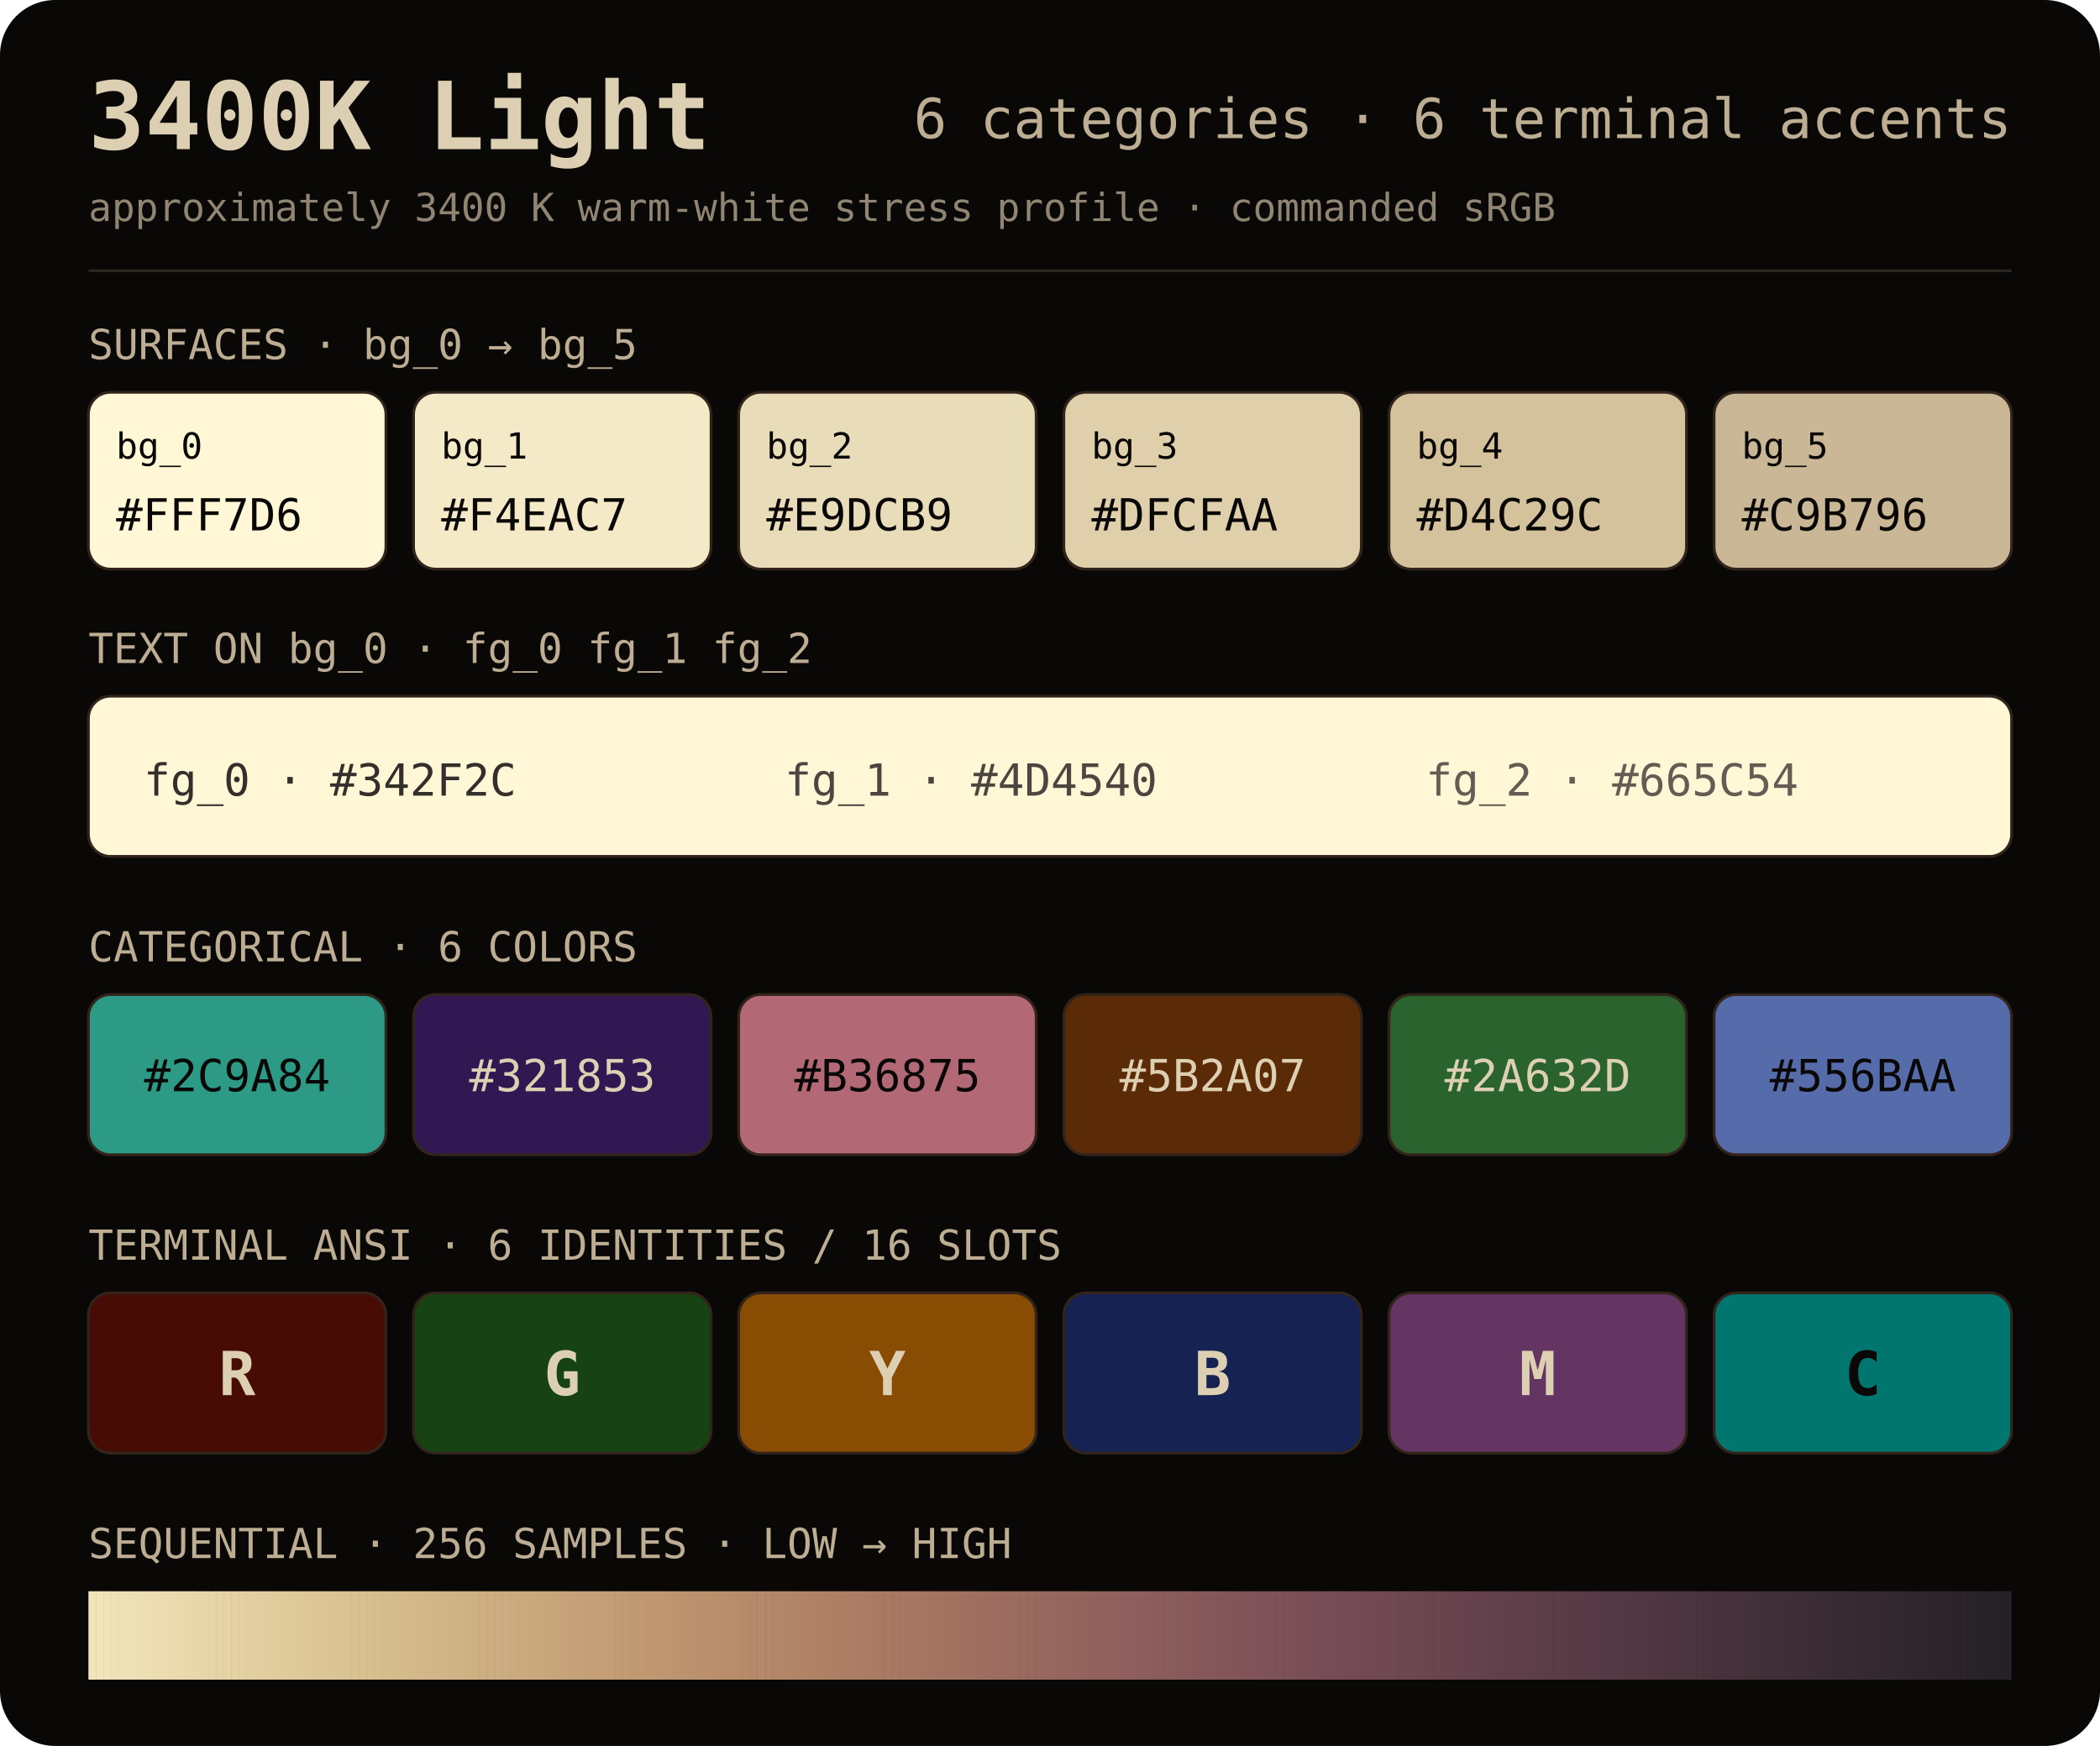
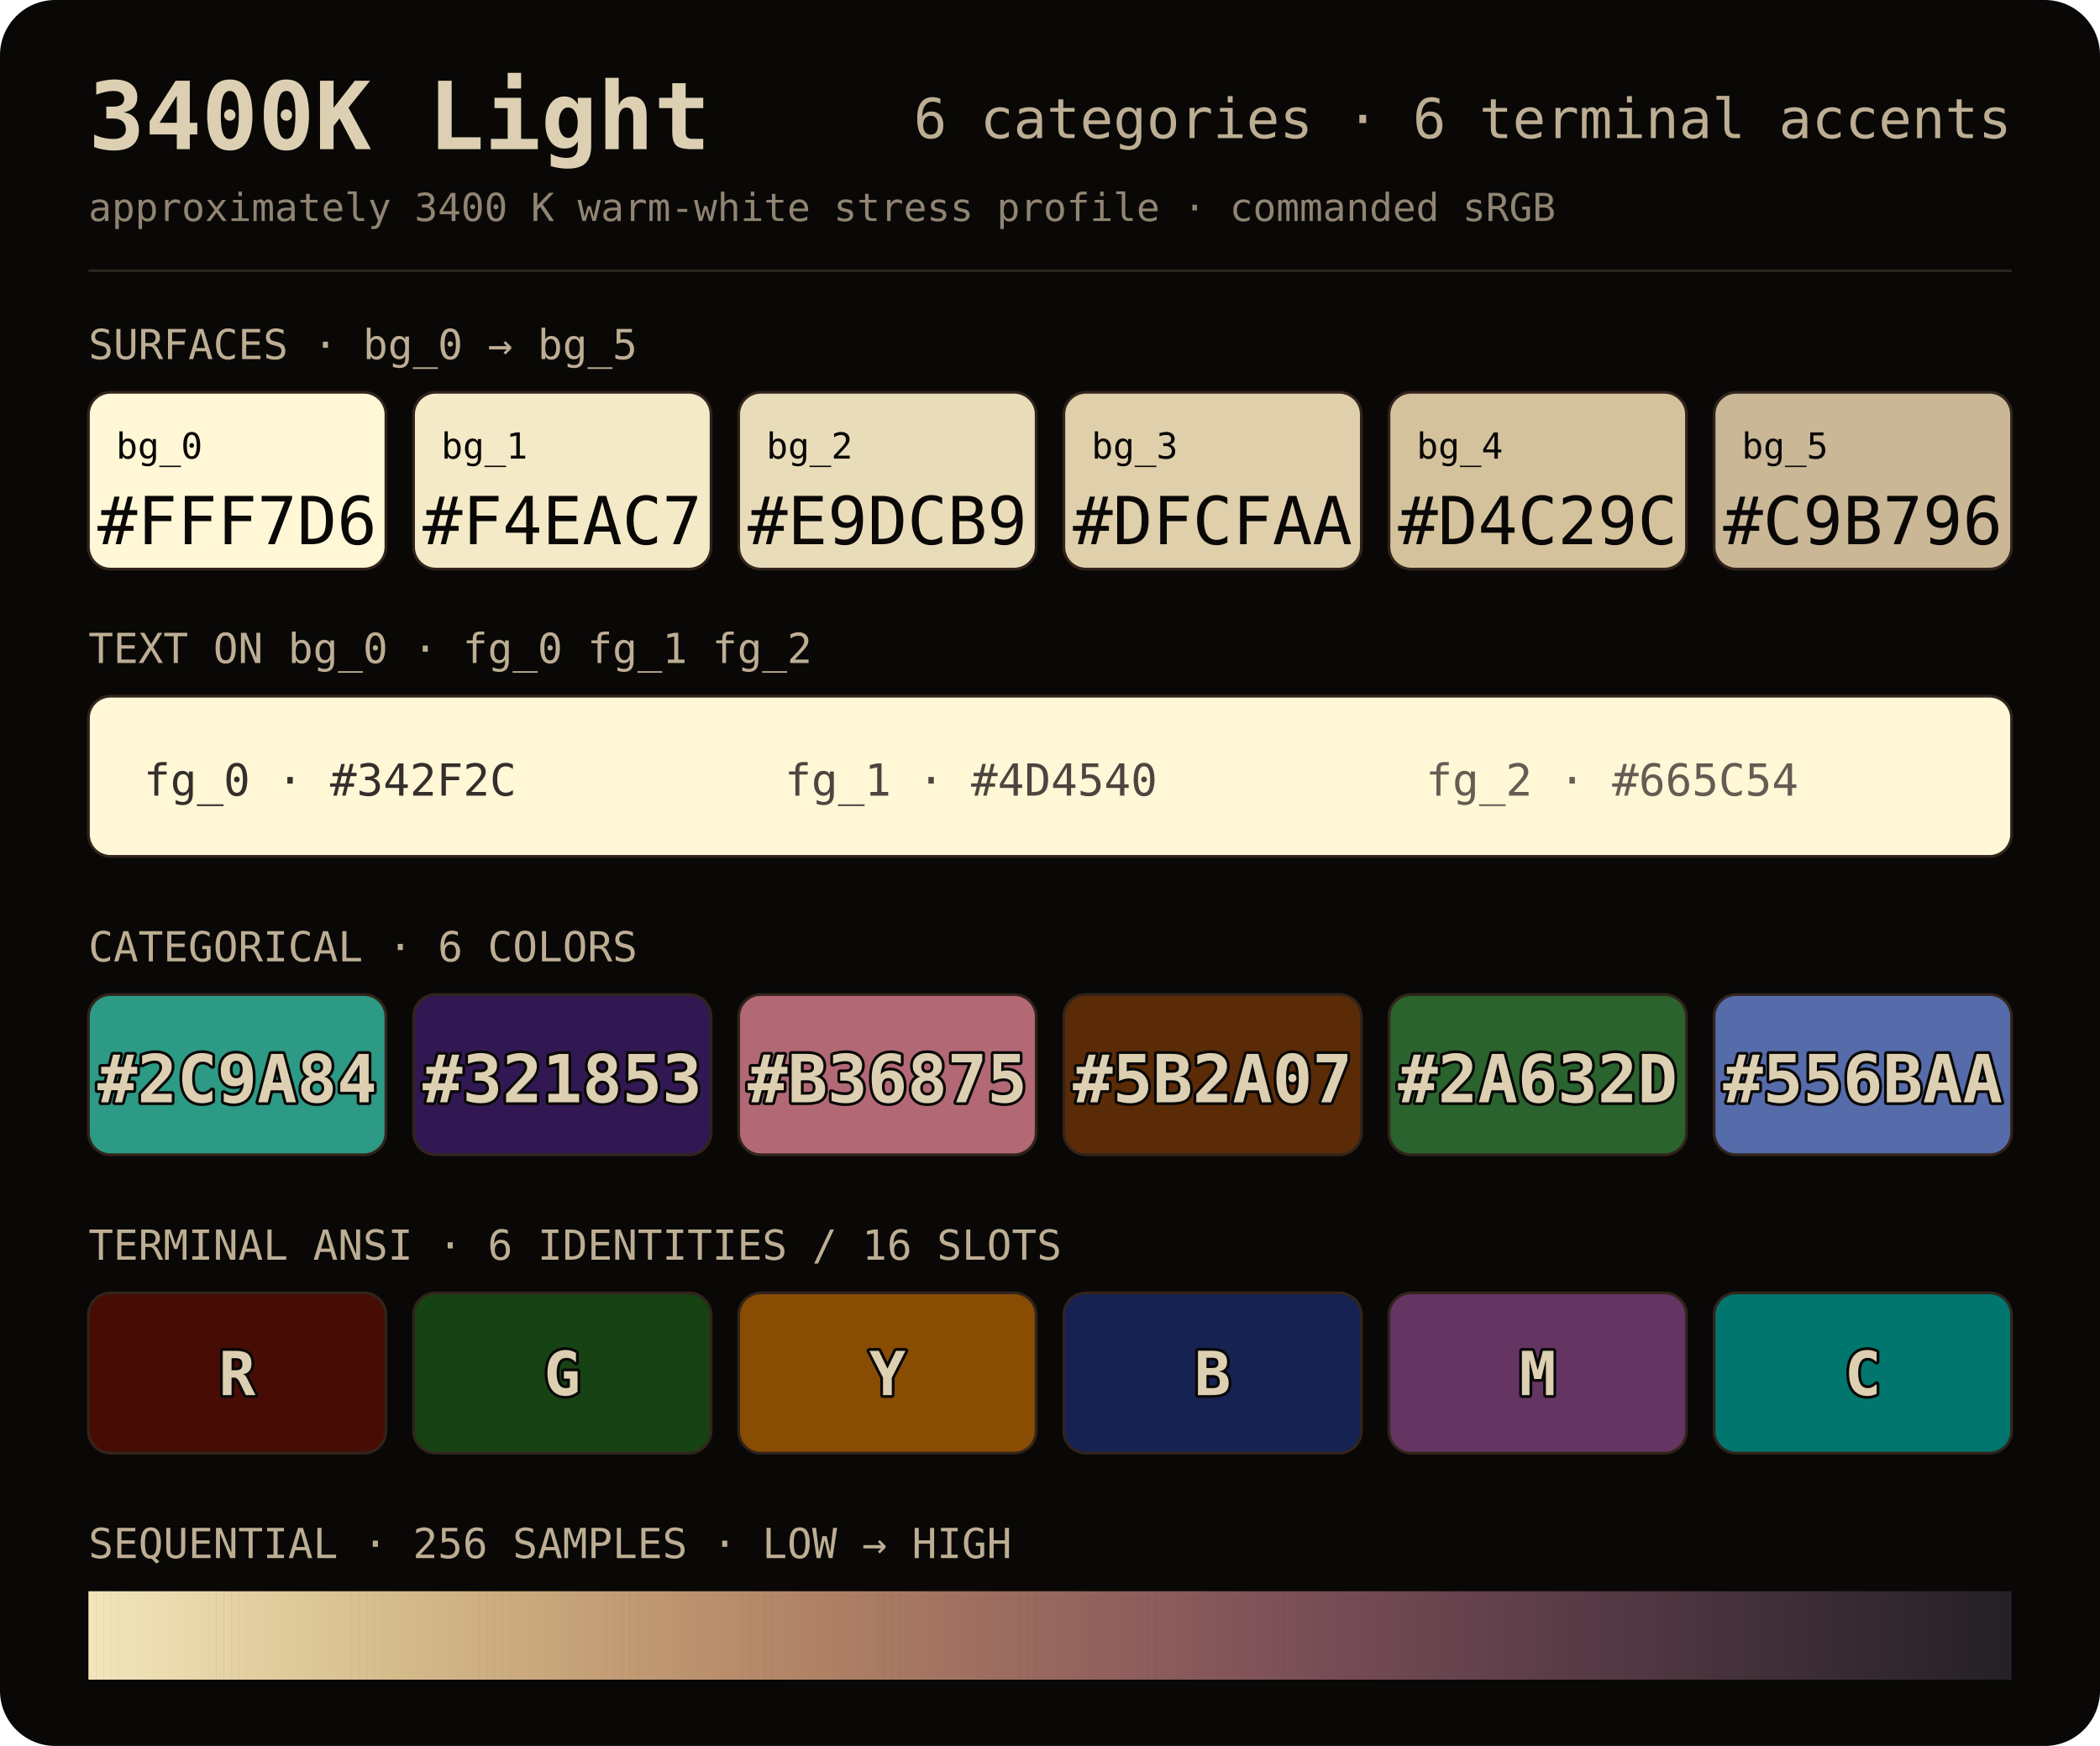
<svg xmlns="http://www.w3.org/2000/svg" width="760" height="632" viewBox="0 0 760 632">
  <rect width="100%" height="100%" rx="20" fill="#090807" />
  <text x="32" y="54" fill="#DDD0B2" font-size="34" font-family="ui-monospace, SFMono-Regular, Menlo, monospace" font-weight="700">3400K Light</text>
  <text x="728" y="50" fill="#BDAE93" font-size="20" font-family="ui-monospace, SFMono-Regular, Menlo, monospace" text-anchor="end">6 categories · 6 terminal accents</text>
  <text x="32" y="80" fill="#908472" font-size="14" font-family="ui-monospace, SFMono-Regular, Menlo, monospace">approximately 3400 K warm-white stress profile · commanded sRGB</text>
  <line x1="32" y1="98" x2="728" y2="98" stroke="#29251F" />
  <text x="32" y="130" fill="#BDAE93" font-size="15" font-family="ui-monospace, SFMono-Regular, Menlo, monospace">SURFACES · bg_0 → bg_5</text>
  <rect x="32.00" y="142" width="107.67" height="64" rx="8" fill="#FFF7D6" stroke="#32241B" />
  <text x="42.0" y="166" fill="#090807" font-size="13" font-family="ui-monospace, SFMono-Regular, Menlo, monospace">bg_0</text>
-   <text x="42.0" y="192" fill="#090807" font-size="16" font-family="ui-monospace, SFMono-Regular, Menlo, monospace">#FFF7D6</text>
+   <text x="85.833" y="197" fill="#090807" font-size="24" font-family="ui-monospace, SFMono-Regular, Menlo, monospace" text-anchor="middle">#FFF7D6</text>
  <rect x="149.67" y="142" width="107.67" height="64" rx="8" fill="#F4EAC7" stroke="#32241B" />
  <text x="159.667" y="166" fill="#090807" font-size="13" font-family="ui-monospace, SFMono-Regular, Menlo, monospace">bg_1</text>
-   <text x="159.667" y="192" fill="#090807" font-size="16" font-family="ui-monospace, SFMono-Regular, Menlo, monospace">#F4EAC7</text>
+   <text x="203.5" y="197" fill="#090807" font-size="24" font-family="ui-monospace, SFMono-Regular, Menlo, monospace" text-anchor="middle">#F4EAC7</text>
  <rect x="267.33" y="142" width="107.67" height="64" rx="8" fill="#E9DCB9" stroke="#32241B" />
  <text x="277.333" y="166" fill="#090807" font-size="13" font-family="ui-monospace, SFMono-Regular, Menlo, monospace">bg_2</text>
-   <text x="277.333" y="192" fill="#090807" font-size="16" font-family="ui-monospace, SFMono-Regular, Menlo, monospace">#E9DCB9</text>
+   <text x="321.167" y="197" fill="#090807" font-size="24" font-family="ui-monospace, SFMono-Regular, Menlo, monospace" text-anchor="middle">#E9DCB9</text>
  <rect x="385.00" y="142" width="107.67" height="64" rx="8" fill="#DFCFAA" stroke="#32241B" />
  <text x="395.0" y="166" fill="#090807" font-size="13" font-family="ui-monospace, SFMono-Regular, Menlo, monospace">bg_3</text>
-   <text x="395.0" y="192" fill="#090807" font-size="16" font-family="ui-monospace, SFMono-Regular, Menlo, monospace">#DFCFAA</text>
+   <text x="438.833" y="197" fill="#090807" font-size="24" font-family="ui-monospace, SFMono-Regular, Menlo, monospace" text-anchor="middle">#DFCFAA</text>
  <rect x="502.67" y="142" width="107.67" height="64" rx="8" fill="#D4C29C" stroke="#32241B" />
  <text x="512.667" y="166" fill="#090807" font-size="13" font-family="ui-monospace, SFMono-Regular, Menlo, monospace">bg_4</text>
-   <text x="512.667" y="192" fill="#090807" font-size="16" font-family="ui-monospace, SFMono-Regular, Menlo, monospace">#D4C29C</text>
+   <text x="556.5" y="197" fill="#090807" font-size="24" font-family="ui-monospace, SFMono-Regular, Menlo, monospace" text-anchor="middle">#D4C29C</text>
  <rect x="620.33" y="142" width="107.67" height="64" rx="8" fill="#C9B796" stroke="#32241B" />
  <text x="630.333" y="166" fill="#090807" font-size="13" font-family="ui-monospace, SFMono-Regular, Menlo, monospace">bg_5</text>
-   <text x="630.333" y="192" fill="#090807" font-size="16" font-family="ui-monospace, SFMono-Regular, Menlo, monospace">#C9B796</text>
+   <text x="674.167" y="197" fill="#090807" font-size="24" font-family="ui-monospace, SFMono-Regular, Menlo, monospace" text-anchor="middle">#C9B796</text>
  <text x="32" y="240" fill="#BDAE93" font-size="15" font-family="ui-monospace, SFMono-Regular, Menlo, monospace">TEXT ON bg_0 · fg_0 fg_1 fg_2</text>
  <rect x="32" y="252" width="696" height="58" rx="8" fill="#FFF7D6" stroke="#32241B" />
  <text x="52" y="288" fill="#342F2C" font-size="16" font-family="ui-monospace, SFMono-Regular, Menlo, monospace">fg_0 · #342F2C</text>
  <text x="284" y="288" fill="#4D4540" font-size="16" font-family="ui-monospace, SFMono-Regular, Menlo, monospace">fg_1 · #4D4540</text>
  <text x="516" y="288" fill="#665C54" font-size="16" font-family="ui-monospace, SFMono-Regular, Menlo, monospace">fg_2 · #665C54</text>
  <text x="32" y="348" fill="#BDAE93" font-size="15" font-family="ui-monospace, SFMono-Regular, Menlo, monospace">CATEGORICAL · 6 COLORS</text>
  <rect x="32.00" y="360" width="107.67" height="58" rx="8" fill="#2C9A84" stroke="#32241B" />
-   <text x="85.833" y="395" fill="#090807" font-size="16" font-family="ui-monospace, SFMono-Regular, Menlo, monospace" text-anchor="middle">#2C9A84</text>
+   <text x="85.833" y="399" fill="#090807" font-size="24" font-family="ui-monospace, SFMono-Regular, Menlo, monospace" font-weight="700" text-anchor="middle" stroke="#090807" stroke-width="2" stroke-linejoin="round">#2C9A84</text>
+   <text x="85.833" y="399" fill="#DDD0B2" font-size="24" font-family="ui-monospace, SFMono-Regular, Menlo, monospace" font-weight="700" text-anchor="middle">#2C9A84</text>
  <rect x="149.67" y="360" width="107.67" height="58" rx="8" fill="#321853" stroke="#32241B" />
-   <text x="203.5" y="395" fill="#DDD0B2" font-size="16" font-family="ui-monospace, SFMono-Regular, Menlo, monospace" text-anchor="middle">#321853</text>
+   <text x="203.5" y="399" fill="#090807" font-size="24" font-family="ui-monospace, SFMono-Regular, Menlo, monospace" font-weight="700" text-anchor="middle" stroke="#090807" stroke-width="2" stroke-linejoin="round">#321853</text>
+   <text x="203.5" y="399" fill="#DDD0B2" font-size="24" font-family="ui-monospace, SFMono-Regular, Menlo, monospace" font-weight="700" text-anchor="middle">#321853</text>
  <rect x="267.33" y="360" width="107.67" height="58" rx="8" fill="#B36875" stroke="#32241B" />
-   <text x="321.167" y="395" fill="#090807" font-size="16" font-family="ui-monospace, SFMono-Regular, Menlo, monospace" text-anchor="middle">#B36875</text>
+   <text x="321.167" y="399" fill="#090807" font-size="24" font-family="ui-monospace, SFMono-Regular, Menlo, monospace" font-weight="700" text-anchor="middle" stroke="#090807" stroke-width="2" stroke-linejoin="round">#B36875</text>
+   <text x="321.167" y="399" fill="#DDD0B2" font-size="24" font-family="ui-monospace, SFMono-Regular, Menlo, monospace" font-weight="700" text-anchor="middle">#B36875</text>
  <rect x="385.00" y="360" width="107.67" height="58" rx="8" fill="#5B2A07" stroke="#32241B" />
-   <text x="438.833" y="395" fill="#DDD0B2" font-size="16" font-family="ui-monospace, SFMono-Regular, Menlo, monospace" text-anchor="middle">#5B2A07</text>
+   <text x="438.833" y="399" fill="#090807" font-size="24" font-family="ui-monospace, SFMono-Regular, Menlo, monospace" font-weight="700" text-anchor="middle" stroke="#090807" stroke-width="2" stroke-linejoin="round">#5B2A07</text>
+   <text x="438.833" y="399" fill="#DDD0B2" font-size="24" font-family="ui-monospace, SFMono-Regular, Menlo, monospace" font-weight="700" text-anchor="middle">#5B2A07</text>
  <rect x="502.67" y="360" width="107.67" height="58" rx="8" fill="#2A632D" stroke="#32241B" />
-   <text x="556.5" y="395" fill="#DDD0B2" font-size="16" font-family="ui-monospace, SFMono-Regular, Menlo, monospace" text-anchor="middle">#2A632D</text>
+   <text x="556.5" y="399" fill="#090807" font-size="24" font-family="ui-monospace, SFMono-Regular, Menlo, monospace" font-weight="700" text-anchor="middle" stroke="#090807" stroke-width="2" stroke-linejoin="round">#2A632D</text>
+   <text x="556.5" y="399" fill="#DDD0B2" font-size="24" font-family="ui-monospace, SFMono-Regular, Menlo, monospace" font-weight="700" text-anchor="middle">#2A632D</text>
  <rect x="620.33" y="360" width="107.67" height="58" rx="8" fill="#556BAA" stroke="#32241B" />
-   <text x="674.167" y="395" fill="#090807" font-size="16" font-family="ui-monospace, SFMono-Regular, Menlo, monospace" text-anchor="middle">#556BAA</text>
+   <text x="674.167" y="399" fill="#090807" font-size="24" font-family="ui-monospace, SFMono-Regular, Menlo, monospace" font-weight="700" text-anchor="middle" stroke="#090807" stroke-width="2" stroke-linejoin="round">#556BAA</text>
+   <text x="674.167" y="399" fill="#DDD0B2" font-size="24" font-family="ui-monospace, SFMono-Regular, Menlo, monospace" font-weight="700" text-anchor="middle">#556BAA</text>
  <text x="32" y="456" fill="#BDAE93" font-size="15" font-family="ui-monospace, SFMono-Regular, Menlo, monospace">TERMINAL ANSI · 6 IDENTITIES / 16 SLOTS</text>
  <rect x="32.00" y="468" width="107.67" height="58" rx="8" fill="#470D05" stroke="#32241B" />
+   <text x="85.833" y="505" fill="#090807" font-size="22" font-family="ui-monospace, SFMono-Regular, Menlo, monospace" font-weight="700" text-anchor="middle" stroke="#090807" stroke-width="2" stroke-linejoin="round">R</text>
  <text x="85.833" y="505" fill="#DDD0B2" font-size="22" font-family="ui-monospace, SFMono-Regular, Menlo, monospace" font-weight="700" text-anchor="middle">R</text>
  <rect x="149.67" y="468" width="107.67" height="58" rx="8" fill="#174213" stroke="#32241B" />
+   <text x="203.5" y="505" fill="#090807" font-size="22" font-family="ui-monospace, SFMono-Regular, Menlo, monospace" font-weight="700" text-anchor="middle" stroke="#090807" stroke-width="2" stroke-linejoin="round">G</text>
  <text x="203.5" y="505" fill="#DDD0B2" font-size="22" font-family="ui-monospace, SFMono-Regular, Menlo, monospace" font-weight="700" text-anchor="middle">G</text>
  <rect x="267.33" y="468" width="107.67" height="58" rx="8" fill="#894C03" stroke="#32241B" />
+   <text x="321.167" y="505" fill="#090807" font-size="22" font-family="ui-monospace, SFMono-Regular, Menlo, monospace" font-weight="700" text-anchor="middle" stroke="#090807" stroke-width="2" stroke-linejoin="round">Y</text>
  <text x="321.167" y="505" fill="#DDD0B2" font-size="22" font-family="ui-monospace, SFMono-Regular, Menlo, monospace" font-weight="700" text-anchor="middle">Y</text>
  <rect x="385.00" y="468" width="107.67" height="58" rx="8" fill="#162252" stroke="#32241B" />
+   <text x="438.833" y="505" fill="#090807" font-size="22" font-family="ui-monospace, SFMono-Regular, Menlo, monospace" font-weight="700" text-anchor="middle" stroke="#090807" stroke-width="2" stroke-linejoin="round">B</text>
  <text x="438.833" y="505" fill="#DDD0B2" font-size="22" font-family="ui-monospace, SFMono-Regular, Menlo, monospace" font-weight="700" text-anchor="middle">B</text>
  <rect x="502.67" y="468" width="107.67" height="58" rx="8" fill="#643563" stroke="#32241B" />
+   <text x="556.5" y="505" fill="#090807" font-size="22" font-family="ui-monospace, SFMono-Regular, Menlo, monospace" font-weight="700" text-anchor="middle" stroke="#090807" stroke-width="2" stroke-linejoin="round">M</text>
  <text x="556.5" y="505" fill="#DDD0B2" font-size="22" font-family="ui-monospace, SFMono-Regular, Menlo, monospace" font-weight="700" text-anchor="middle">M</text>
  <rect x="620.33" y="468" width="107.67" height="58" rx="8" fill="#00766E" stroke="#32241B" />
-   <text x="674.167" y="505" fill="#090807" font-size="22" font-family="ui-monospace, SFMono-Regular, Menlo, monospace" font-weight="700" text-anchor="middle">C</text>
+   <text x="674.167" y="505" fill="#090807" font-size="22" font-family="ui-monospace, SFMono-Regular, Menlo, monospace" font-weight="700" text-anchor="middle" stroke="#090807" stroke-width="2" stroke-linejoin="round">C</text>
+   <text x="674.167" y="505" fill="#DDD0B2" font-size="22" font-family="ui-monospace, SFMono-Regular, Menlo, monospace" font-weight="700" text-anchor="middle">C</text>
  <text x="32" y="564" fill="#BDAE93" font-size="15" font-family="ui-monospace, SFMono-Regular, Menlo, monospace">SEQUENTIAL · 256 SAMPLES · LOW → HIGH</text>
  <rect x="32" y="576" width="2.9" height="32" fill="#F2E5BC" />
  <rect x="34.719" y="576" width="2.9" height="32" fill="#F1E4BB" />
  <rect x="37.438" y="576" width="2.9" height="32" fill="#F1E3B9" />
  <rect x="40.156" y="576" width="2.9" height="32" fill="#F0E2B8" />
  <rect x="42.875" y="576" width="2.9" height="32" fill="#EFE1B7" />
  <rect x="45.594" y="576" width="2.9" height="32" fill="#EEE0B6" />
  <rect x="48.312" y="576" width="2.9" height="32" fill="#EEDFB4" />
  <rect x="51.031" y="576" width="2.9" height="32" fill="#EDDEB3" />
  <rect x="53.75" y="576" width="2.9" height="32" fill="#ECDDB2" />
  <rect x="56.469" y="576" width="2.9" height="32" fill="#EBDCB1" />
  <rect x="59.188" y="576" width="2.9" height="32" fill="#EBDBAF" />
  <rect x="61.906" y="576" width="2.9" height="32" fill="#EADAAE" />
  <rect x="64.625" y="576" width="2.9" height="32" fill="#E9D9AD" />
  <rect x="67.344" y="576" width="2.9" height="32" fill="#E9D8AB" />
  <rect x="70.062" y="576" width="2.9" height="32" fill="#E8D7AA" />
  <rect x="72.781" y="576" width="2.9" height="32" fill="#E7D6A9" />
  <rect x="75.5" y="576" width="2.9" height="32" fill="#E6D5A8" />
  <rect x="78.219" y="576" width="2.9" height="32" fill="#E6D4A6" />
  <rect x="80.938" y="576" width="2.9" height="32" fill="#E5D2A5" />
  <rect x="83.656" y="576" width="2.9" height="32" fill="#E4D1A4" />
  <rect x="86.375" y="576" width="2.9" height="32" fill="#E3D0A3" />
  <rect x="89.094" y="576" width="2.9" height="32" fill="#E3CFA1" />
  <rect x="91.812" y="576" width="2.9" height="32" fill="#E2CEA0" />
  <rect x="94.531" y="576" width="2.9" height="32" fill="#E1CD9F" />
  <rect x="97.25" y="576" width="2.9" height="32" fill="#E1CC9E" />
  <rect x="99.969" y="576" width="2.9" height="32" fill="#E0CB9D" />
  <rect x="102.688" y="576" width="2.9" height="32" fill="#DFCA9C" />
  <rect x="105.406" y="576" width="2.9" height="32" fill="#DEC99A" />
  <rect x="108.125" y="576" width="2.9" height="32" fill="#DEC899" />
  <rect x="110.844" y="576" width="2.9" height="32" fill="#DDC798" />
  <rect x="113.562" y="576" width="2.9" height="32" fill="#DCC697" />
  <rect x="116.281" y="576" width="2.9" height="32" fill="#DCC596" />
  <rect x="119" y="576" width="2.9" height="32" fill="#DBC495" />
  <rect x="121.719" y="576" width="2.9" height="32" fill="#DAC394" />
  <rect x="124.438" y="576" width="2.9" height="32" fill="#DAC293" />
  <rect x="127.156" y="576" width="2.9" height="32" fill="#D9C192" />
  <rect x="129.875" y="576" width="2.9" height="32" fill="#D8C091" />
  <rect x="132.594" y="576" width="2.9" height="32" fill="#D8BF90" />
  <rect x="135.312" y="576" width="2.9" height="32" fill="#D7BE8F" />
  <rect x="138.031" y="576" width="2.9" height="32" fill="#D6BD8E" />
  <rect x="140.75" y="576" width="2.9" height="32" fill="#D6BC8D" />
  <rect x="143.469" y="576" width="2.9" height="32" fill="#D5BB8C" />
  <rect x="146.188" y="576" width="2.9" height="32" fill="#D4BA8B" />
  <rect x="148.906" y="576" width="2.9" height="32" fill="#D4B88A" />
  <rect x="151.625" y="576" width="2.9" height="32" fill="#D3B789" />
  <rect x="154.344" y="576" width="2.9" height="32" fill="#D2B689" />
  <rect x="157.062" y="576" width="2.9" height="32" fill="#D2B588" />
  <rect x="159.781" y="576" width="2.9" height="32" fill="#D1B487" />
  <rect x="162.5" y="576" width="2.9" height="32" fill="#D0B386" />
  <rect x="165.219" y="576" width="2.9" height="32" fill="#D0B285" />
  <rect x="167.938" y="576" width="2.9" height="32" fill="#CFB184" />
  <rect x="170.656" y="576" width="2.9" height="32" fill="#CEB083" />
  <rect x="173.375" y="576" width="2.9" height="32" fill="#CEAF82" />
  <rect x="176.094" y="576" width="2.9" height="32" fill="#CDAE82" />
  <rect x="178.812" y="576" width="2.9" height="32" fill="#CCAD81" />
  <rect x="181.531" y="576" width="2.9" height="32" fill="#CCAC80" />
  <rect x="184.25" y="576" width="2.9" height="32" fill="#CBAB7F" />
  <rect x="186.969" y="576" width="2.9" height="32" fill="#CAAA7E" />
  <rect x="189.688" y="576" width="2.9" height="32" fill="#CAA97E" />
  <rect x="192.406" y="576" width="2.9" height="32" fill="#C9A87D" />
  <rect x="195.125" y="576" width="2.9" height="32" fill="#C8A77C" />
  <rect x="197.844" y="576" width="2.9" height="32" fill="#C8A67B" />
  <rect x="200.562" y="576" width="2.9" height="32" fill="#C7A57A" />
  <rect x="203.281" y="576" width="2.9" height="32" fill="#C6A37A" />
  <rect x="206" y="576" width="2.9" height="32" fill="#C6A279" />
  <rect x="208.719" y="576" width="2.9" height="32" fill="#C5A178" />
  <rect x="211.438" y="576" width="2.9" height="32" fill="#C4A078" />
  <rect x="214.156" y="576" width="2.9" height="32" fill="#C49F77" />
  <rect x="216.875" y="576" width="2.9" height="32" fill="#C39E76" />
  <rect x="219.594" y="576" width="2.9" height="32" fill="#C39D75" />
  <rect x="222.312" y="576" width="2.9" height="32" fill="#C29C75" />
  <rect x="225.031" y="576" width="2.9" height="32" fill="#C19B74" />
  <rect x="227.75" y="576" width="2.9" height="32" fill="#C19A73" />
  <rect x="230.469" y="576" width="2.9" height="32" fill="#C09973" />
  <rect x="233.188" y="576" width="2.9" height="32" fill="#BF9872" />
  <rect x="235.906" y="576" width="2.9" height="32" fill="#BF9771" />
  <rect x="238.625" y="576" width="2.9" height="32" fill="#BE9671" />
  <rect x="241.344" y="576" width="2.9" height="32" fill="#BD9570" />
  <rect x="244.062" y="576" width="2.9" height="32" fill="#BC946F" />
  <rect x="246.781" y="576" width="2.9" height="32" fill="#BC936F" />
  <rect x="249.5" y="576" width="2.9" height="32" fill="#BB926E" />
  <rect x="252.219" y="576" width="2.9" height="32" fill="#BA916E" />
  <rect x="254.938" y="576" width="2.9" height="32" fill="#BA906D" />
  <rect x="257.656" y="576" width="2.9" height="32" fill="#B98F6C" />
  <rect x="260.375" y="576" width="2.9" height="32" fill="#B88E6C" />
  <rect x="263.094" y="576" width="2.9" height="32" fill="#B88D6B" />
  <rect x="265.812" y="576" width="2.9" height="32" fill="#B78C6B" />
  <rect x="268.531" y="576" width="2.9" height="32" fill="#B68B6A" />
  <rect x="271.25" y="576" width="2.9" height="32" fill="#B58A6A" />
  <rect x="273.969" y="576" width="2.9" height="32" fill="#B58969" />
  <rect x="276.688" y="576" width="2.9" height="32" fill="#B48869" />
  <rect x="279.406" y="576" width="2.9" height="32" fill="#B38768" />
  <rect x="282.125" y="576" width="2.9" height="32" fill="#B28668" />
  <rect x="284.844" y="576" width="2.9" height="32" fill="#B28567" />
  <rect x="287.562" y="576" width="2.9" height="32" fill="#B18467" />
  <rect x="290.281" y="576" width="2.9" height="32" fill="#B08367" />
  <rect x="293" y="576" width="2.9" height="32" fill="#B08366" />
  <rect x="295.719" y="576" width="2.9" height="32" fill="#AF8266" />
  <rect x="298.438" y="576" width="2.9" height="32" fill="#AE8165" />
  <rect x="301.156" y="576" width="2.9" height="32" fill="#AD8065" />
  <rect x="303.875" y="576" width="2.9" height="32" fill="#AC7F65" />
  <rect x="306.594" y="576" width="2.9" height="32" fill="#AC7E64" />
  <rect x="309.312" y="576" width="2.9" height="32" fill="#AB7D64" />
  <rect x="312.031" y="576" width="2.9" height="32" fill="#AA7C64" />
  <rect x="314.75" y="576" width="2.9" height="32" fill="#A97B63" />
  <rect x="317.469" y="576" width="2.9" height="32" fill="#A97A63" />
  <rect x="320.188" y="576" width="2.9" height="32" fill="#A87963" />
  <rect x="322.906" y="576" width="2.9" height="32" fill="#A77962" />
  <rect x="325.625" y="576" width="2.9" height="32" fill="#A67862" />
  <rect x="328.344" y="576" width="2.9" height="32" fill="#A67762" />
  <rect x="331.062" y="576" width="2.9" height="32" fill="#A57661" />
  <rect x="333.781" y="576" width="2.9" height="32" fill="#A47561" />
  <rect x="336.5" y="576" width="2.9" height="32" fill="#A37461" />
  <rect x="339.219" y="576" width="2.9" height="32" fill="#A27361" />
  <rect x="341.938" y="576" width="2.9" height="32" fill="#A27260" />
  <rect x="344.656" y="576" width="2.9" height="32" fill="#A17260" />
  <rect x="347.375" y="576" width="2.9" height="32" fill="#A07160" />
  <rect x="350.094" y="576" width="2.9" height="32" fill="#9F7060" />
  <rect x="352.812" y="576" width="2.9" height="32" fill="#9E6F60" />
  <rect x="355.531" y="576" width="2.9" height="32" fill="#9E6E5F" />
  <rect x="358.25" y="576" width="2.9" height="32" fill="#9D6D5F" />
  <rect x="360.969" y="576" width="2.9" height="32" fill="#9C6D5F" />
  <rect x="363.688" y="576" width="2.9" height="32" fill="#9B6C5F" />
  <rect x="366.406" y="576" width="2.9" height="32" fill="#9A6B5F" />
  <rect x="369.125" y="576" width="2.9" height="32" fill="#996A5F" />
  <rect x="371.844" y="576" width="2.9" height="32" fill="#99695E" />
  <rect x="374.562" y="576" width="2.9" height="32" fill="#98685E" />
  <rect x="377.281" y="576" width="2.9" height="32" fill="#97685E" />
  <rect x="380" y="576" width="2.9" height="32" fill="#96675E" />
  <rect x="382.719" y="576" width="2.9" height="32" fill="#95665E" />
  <rect x="385.438" y="576" width="2.9" height="32" fill="#95655E" />
  <rect x="388.156" y="576" width="2.9" height="32" fill="#94645E" />
  <rect x="390.875" y="576" width="2.9" height="32" fill="#93645E" />
  <rect x="393.594" y="576" width="2.9" height="32" fill="#92635D" />
  <rect x="396.312" y="576" width="2.9" height="32" fill="#91625D" />
  <rect x="399.031" y="576" width="2.9" height="32" fill="#90615D" />
  <rect x="401.75" y="576" width="2.9" height="32" fill="#90615D" />
  <rect x="404.469" y="576" width="2.9" height="32" fill="#8F605D" />
  <rect x="407.188" y="576" width="2.9" height="32" fill="#8E5F5C" />
  <rect x="409.906" y="576" width="2.9" height="32" fill="#8D5E5C" />
  <rect x="412.625" y="576" width="2.9" height="32" fill="#8C5E5C" />
  <rect x="415.344" y="576" width="2.9" height="32" fill="#8B5D5C" />
  <rect x="418.062" y="576" width="2.9" height="32" fill="#8A5C5C" />
  <rect x="420.781" y="576" width="2.9" height="32" fill="#8A5B5B" />
  <rect x="423.5" y="576" width="2.9" height="32" fill="#895B5B" />
  <rect x="426.219" y="576" width="2.9" height="32" fill="#885A5B" />
  <rect x="428.938" y="576" width="2.9" height="32" fill="#87595B" />
  <rect x="431.656" y="576" width="2.9" height="32" fill="#86585A" />
  <rect x="434.375" y="576" width="2.9" height="32" fill="#85585A" />
  <rect x="437.094" y="576" width="2.9" height="32" fill="#84575A" />
  <rect x="439.812" y="576" width="2.9" height="32" fill="#84565A" />
  <rect x="442.531" y="576" width="2.9" height="32" fill="#835659" />
  <rect x="445.25" y="576" width="2.9" height="32" fill="#825559" />
  <rect x="447.969" y="576" width="2.9" height="32" fill="#815459" />
  <rect x="450.688" y="576" width="2.9" height="32" fill="#805458" />
  <rect x="453.406" y="576" width="2.9" height="32" fill="#7F5358" />
  <rect x="456.125" y="576" width="2.9" height="32" fill="#7E5258" />
  <rect x="458.844" y="576" width="2.9" height="32" fill="#7D5258" />
  <rect x="461.562" y="576" width="2.9" height="32" fill="#7D5157" />
  <rect x="464.281" y="576" width="2.9" height="32" fill="#7C5057" />
  <rect x="467" y="576" width="2.9" height="32" fill="#7B5057" />
  <rect x="469.719" y="576" width="2.9" height="32" fill="#7A4F56" />
  <rect x="472.438" y="576" width="2.9" height="32" fill="#794E56" />
  <rect x="475.156" y="576" width="2.9" height="32" fill="#784E56" />
  <rect x="477.875" y="576" width="2.9" height="32" fill="#774D55" />
  <rect x="480.594" y="576" width="2.9" height="32" fill="#764C55" />
  <rect x="483.312" y="576" width="2.9" height="32" fill="#754C54" />
  <rect x="486.031" y="576" width="2.9" height="32" fill="#744B54" />
  <rect x="488.75" y="576" width="2.9" height="32" fill="#744B54" />
  <rect x="491.469" y="576" width="2.9" height="32" fill="#734A53" />
  <rect x="494.188" y="576" width="2.9" height="32" fill="#724953" />
  <rect x="496.906" y="576" width="2.9" height="32" fill="#714953" />
  <rect x="499.625" y="576" width="2.9" height="32" fill="#704852" />
  <rect x="502.344" y="576" width="2.9" height="32" fill="#6F4852" />
  <rect x="505.062" y="576" width="2.9" height="32" fill="#6E4751" />
  <rect x="507.781" y="576" width="2.9" height="32" fill="#6D4751" />
  <rect x="510.5" y="576" width="2.9" height="32" fill="#6C4650" />
  <rect x="513.219" y="576" width="2.9" height="32" fill="#6B4650" />
  <rect x="515.938" y="576" width="2.9" height="32" fill="#6A4550" />
  <rect x="518.656" y="576" width="2.9" height="32" fill="#69454F" />
  <rect x="521.375" y="576" width="2.9" height="32" fill="#68444F" />
  <rect x="524.094" y="576" width="2.9" height="32" fill="#68434E" />
  <rect x="526.812" y="576" width="2.9" height="32" fill="#67434E" />
  <rect x="529.531" y="576" width="2.9" height="32" fill="#66424D" />
  <rect x="532.25" y="576" width="2.9" height="32" fill="#65424D" />
  <rect x="534.969" y="576" width="2.9" height="32" fill="#64414C" />
  <rect x="537.688" y="576" width="2.9" height="32" fill="#63414C" />
  <rect x="540.406" y="576" width="2.9" height="32" fill="#62404B" />
  <rect x="543.125" y="576" width="2.9" height="32" fill="#61404B" />
  <rect x="545.844" y="576" width="2.9" height="32" fill="#603F4A" />
  <rect x="548.562" y="576" width="2.9" height="32" fill="#5F3F4A" />
  <rect x="551.281" y="576" width="2.9" height="32" fill="#5E3E49" />
  <rect x="554" y="576" width="2.9" height="32" fill="#5D3E49" />
  <rect x="556.719" y="576" width="2.9" height="32" fill="#5C3D48" />
  <rect x="559.438" y="576" width="2.9" height="32" fill="#5B3D48" />
  <rect x="562.156" y="576" width="2.9" height="32" fill="#5B3C47" />
  <rect x="564.875" y="576" width="2.9" height="32" fill="#5A3C47" />
  <rect x="567.594" y="576" width="2.9" height="32" fill="#593B46" />
  <rect x="570.312" y="576" width="2.9" height="32" fill="#583B46" />
  <rect x="573.031" y="576" width="2.9" height="32" fill="#573A45" />
  <rect x="575.75" y="576" width="2.9" height="32" fill="#563A45" />
  <rect x="578.469" y="576" width="2.9" height="32" fill="#553944" />
  <rect x="581.188" y="576" width="2.9" height="32" fill="#543944" />
  <rect x="583.906" y="576" width="2.9" height="32" fill="#533943" />
  <rect x="586.625" y="576" width="2.9" height="32" fill="#523843" />
  <rect x="589.344" y="576" width="2.9" height="32" fill="#513842" />
  <rect x="592.062" y="576" width="2.9" height="32" fill="#503742" />
  <rect x="594.781" y="576" width="2.9" height="32" fill="#503741" />
  <rect x="597.5" y="576" width="2.9" height="32" fill="#4F3641" />
  <rect x="600.219" y="576" width="2.9" height="32" fill="#4E3640" />
  <rect x="602.938" y="576" width="2.9" height="32" fill="#4D353F" />
  <rect x="605.656" y="576" width="2.9" height="32" fill="#4C353F" />
  <rect x="608.375" y="576" width="2.9" height="32" fill="#4B343E" />
  <rect x="611.094" y="576" width="2.9" height="32" fill="#4A343E" />
  <rect x="613.812" y="576" width="2.9" height="32" fill="#49333D" />
  <rect x="616.531" y="576" width="2.9" height="32" fill="#48333D" />
  <rect x="619.25" y="576" width="2.9" height="32" fill="#47323C" />
  <rect x="621.969" y="576" width="2.9" height="32" fill="#46323C" />
  <rect x="624.688" y="576" width="2.9" height="32" fill="#46313B" />
  <rect x="627.406" y="576" width="2.9" height="32" fill="#45313B" />
  <rect x="630.125" y="576" width="2.9" height="32" fill="#44313A" />
  <rect x="632.844" y="576" width="2.9" height="32" fill="#433039" />
  <rect x="635.562" y="576" width="2.9" height="32" fill="#423039" />
  <rect x="638.281" y="576" width="2.9" height="32" fill="#412F38" />
  <rect x="641" y="576" width="2.9" height="32" fill="#402F38" />
  <rect x="643.719" y="576" width="2.9" height="32" fill="#3F2E37" />
  <rect x="646.438" y="576" width="2.9" height="32" fill="#3E2E37" />
  <rect x="649.156" y="576" width="2.9" height="32" fill="#3E2D36" />
  <rect x="651.875" y="576" width="2.9" height="32" fill="#3D2D35" />
  <rect x="654.594" y="576" width="2.9" height="32" fill="#3C2C35" />
  <rect x="657.312" y="576" width="2.9" height="32" fill="#3B2C34" />
  <rect x="660.031" y="576" width="2.9" height="32" fill="#3A2C34" />
  <rect x="662.75" y="576" width="2.9" height="32" fill="#392B33" />
  <rect x="665.469" y="576" width="2.9" height="32" fill="#382B32" />
  <rect x="668.188" y="576" width="2.9" height="32" fill="#372A32" />
  <rect x="670.906" y="576" width="2.9" height="32" fill="#362A31" />
  <rect x="673.625" y="576" width="2.9" height="32" fill="#362931" />
  <rect x="676.344" y="576" width="2.9" height="32" fill="#352930" />
  <rect x="679.062" y="576" width="2.9" height="32" fill="#342930" />
  <rect x="681.781" y="576" width="2.9" height="32" fill="#33282F" />
  <rect x="684.5" y="576" width="2.9" height="32" fill="#32282E" />
  <rect x="687.219" y="576" width="2.9" height="32" fill="#31272E" />
  <rect x="689.938" y="576" width="2.9" height="32" fill="#30272D" />
  <rect x="692.656" y="576" width="2.9" height="32" fill="#2F262D" />
  <rect x="695.375" y="576" width="2.9" height="32" fill="#2F262C" />
  <rect x="698.094" y="576" width="2.9" height="32" fill="#2E252C" />
  <rect x="700.812" y="576" width="2.9" height="32" fill="#2D252B" />
  <rect x="703.531" y="576" width="2.9" height="32" fill="#2C252A" />
  <rect x="706.25" y="576" width="2.9" height="32" fill="#2B242A" />
  <rect x="708.969" y="576" width="2.9" height="32" fill="#2A2429" />
  <rect x="711.688" y="576" width="2.9" height="32" fill="#292329" />
  <rect x="714.406" y="576" width="2.9" height="32" fill="#282328" />
  <rect x="717.125" y="576" width="2.9" height="32" fill="#282228" />
  <rect x="719.844" y="576" width="2.9" height="32" fill="#272227" />
  <rect x="722.562" y="576" width="2.9" height="32" fill="#262127" />
  <rect x="725.281" y="576" width="2.719" height="32" fill="#252126" />
</svg>
